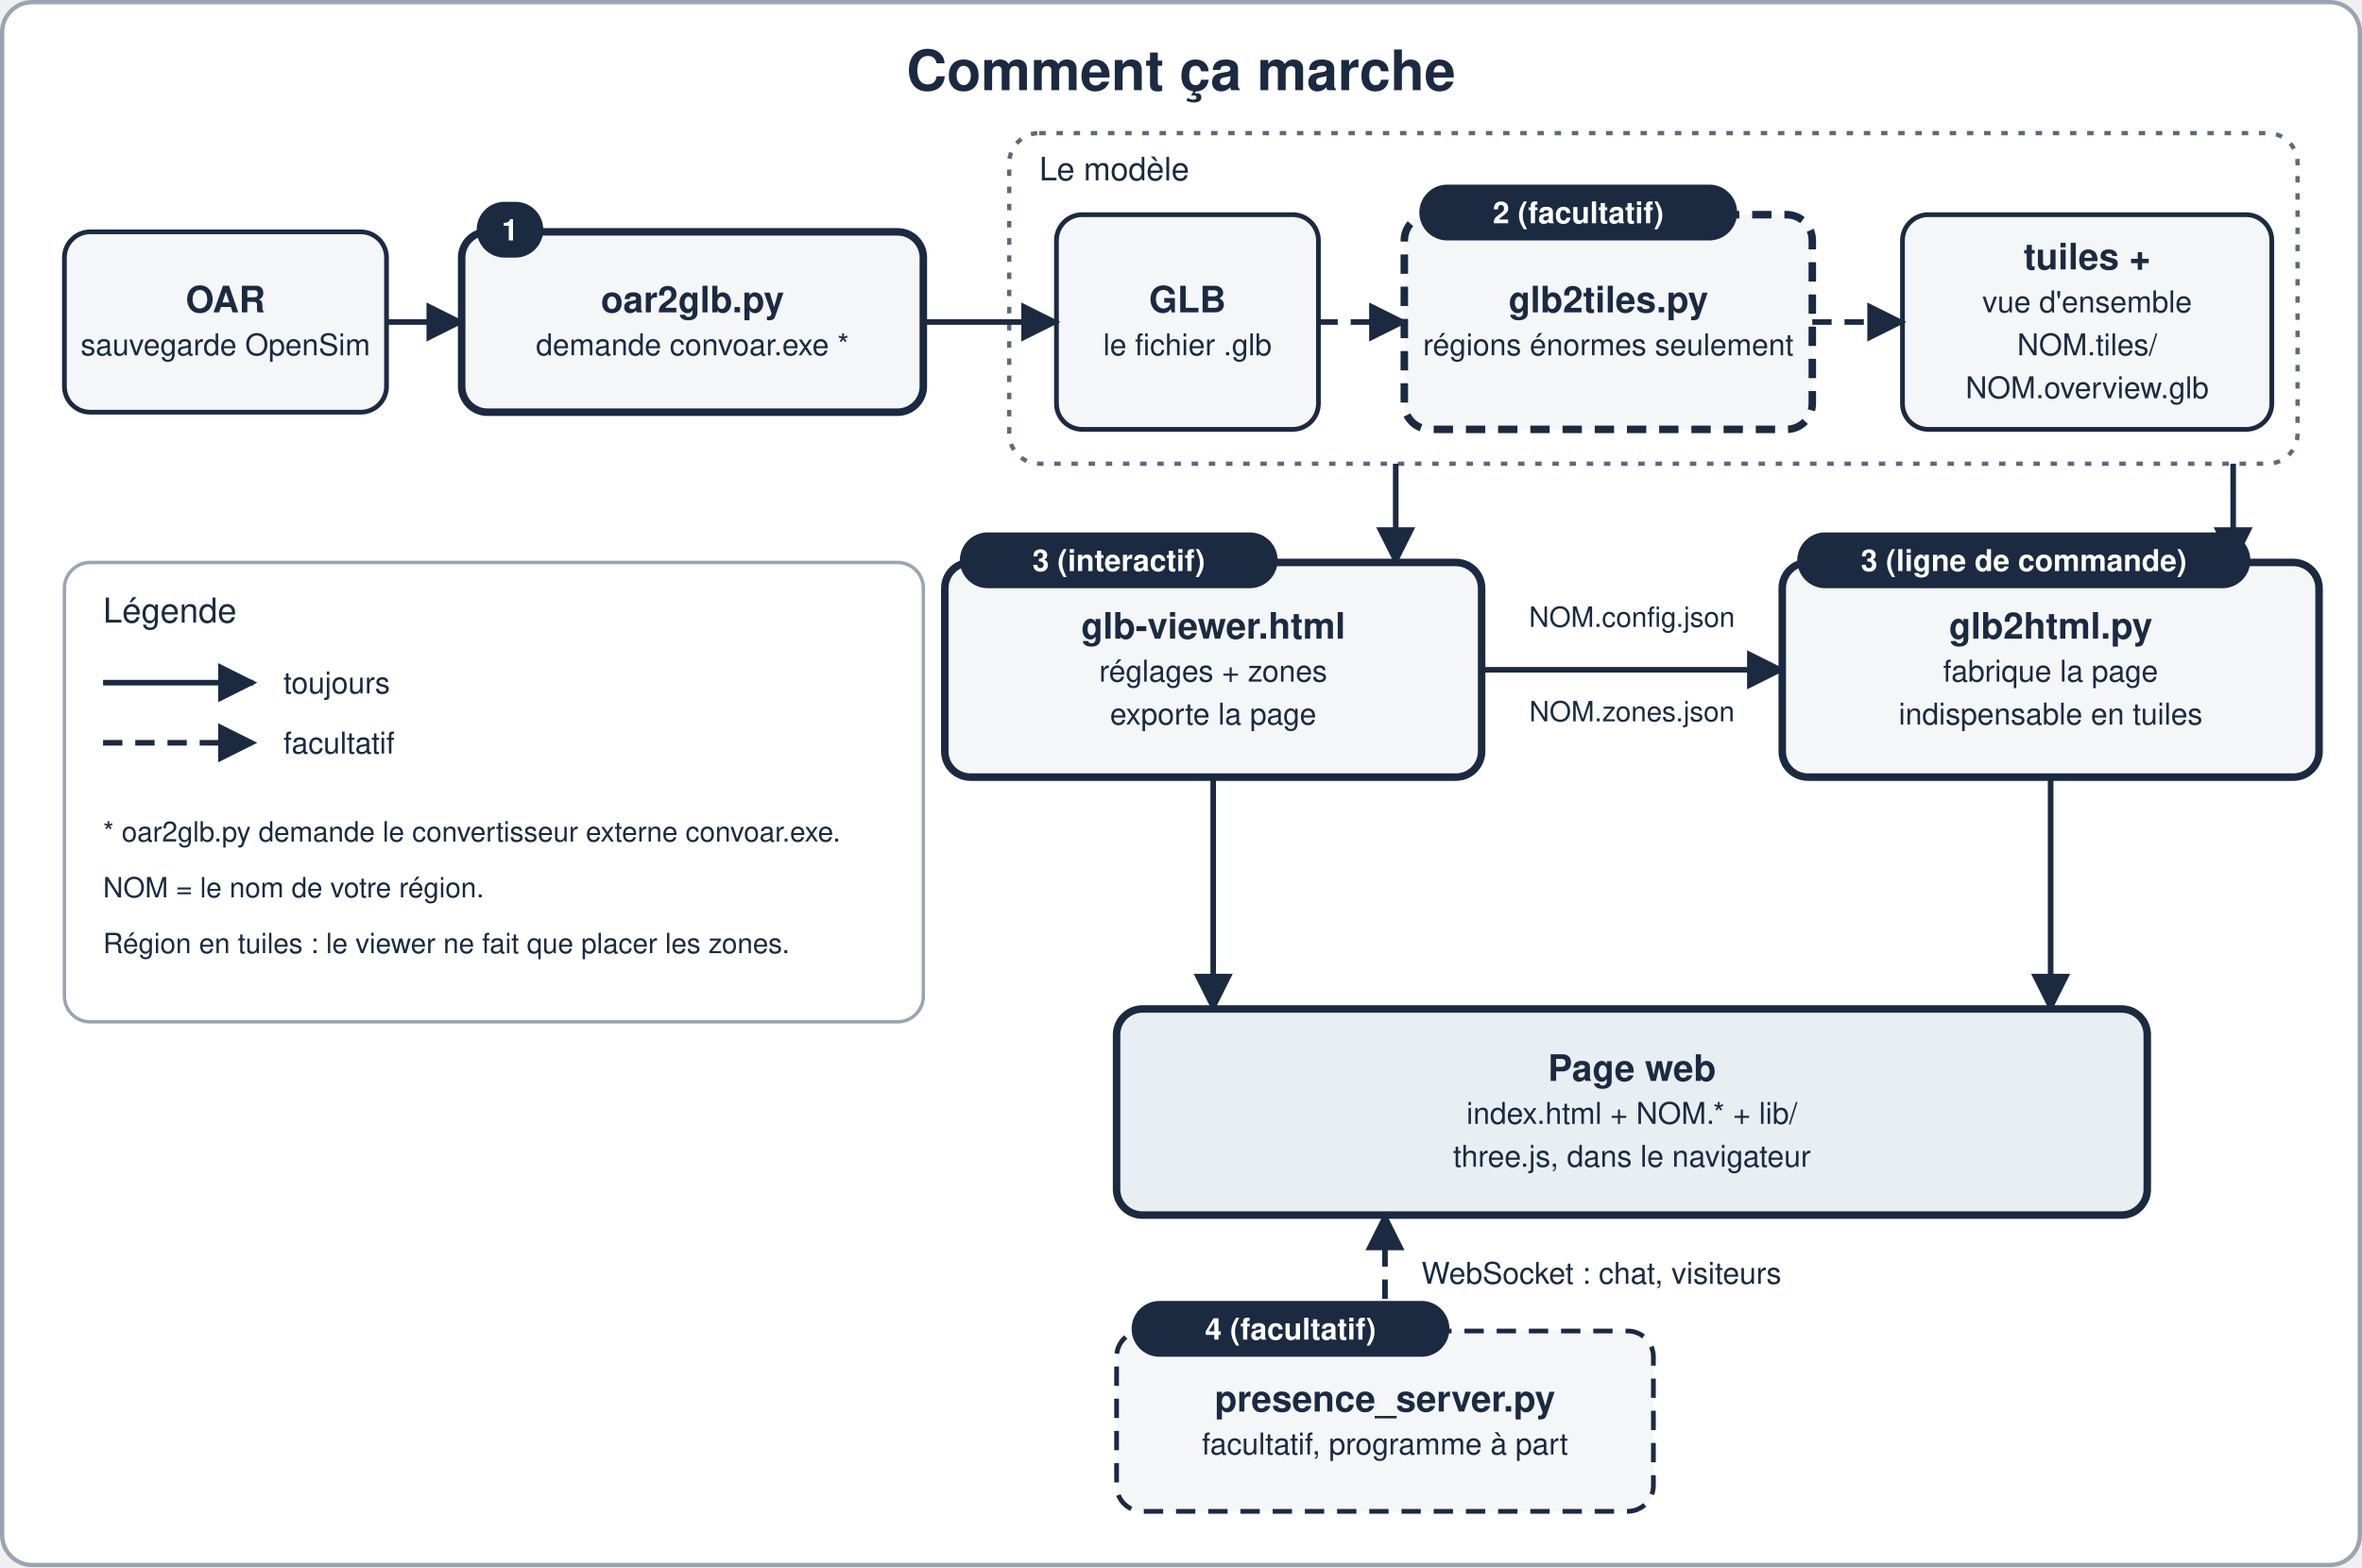
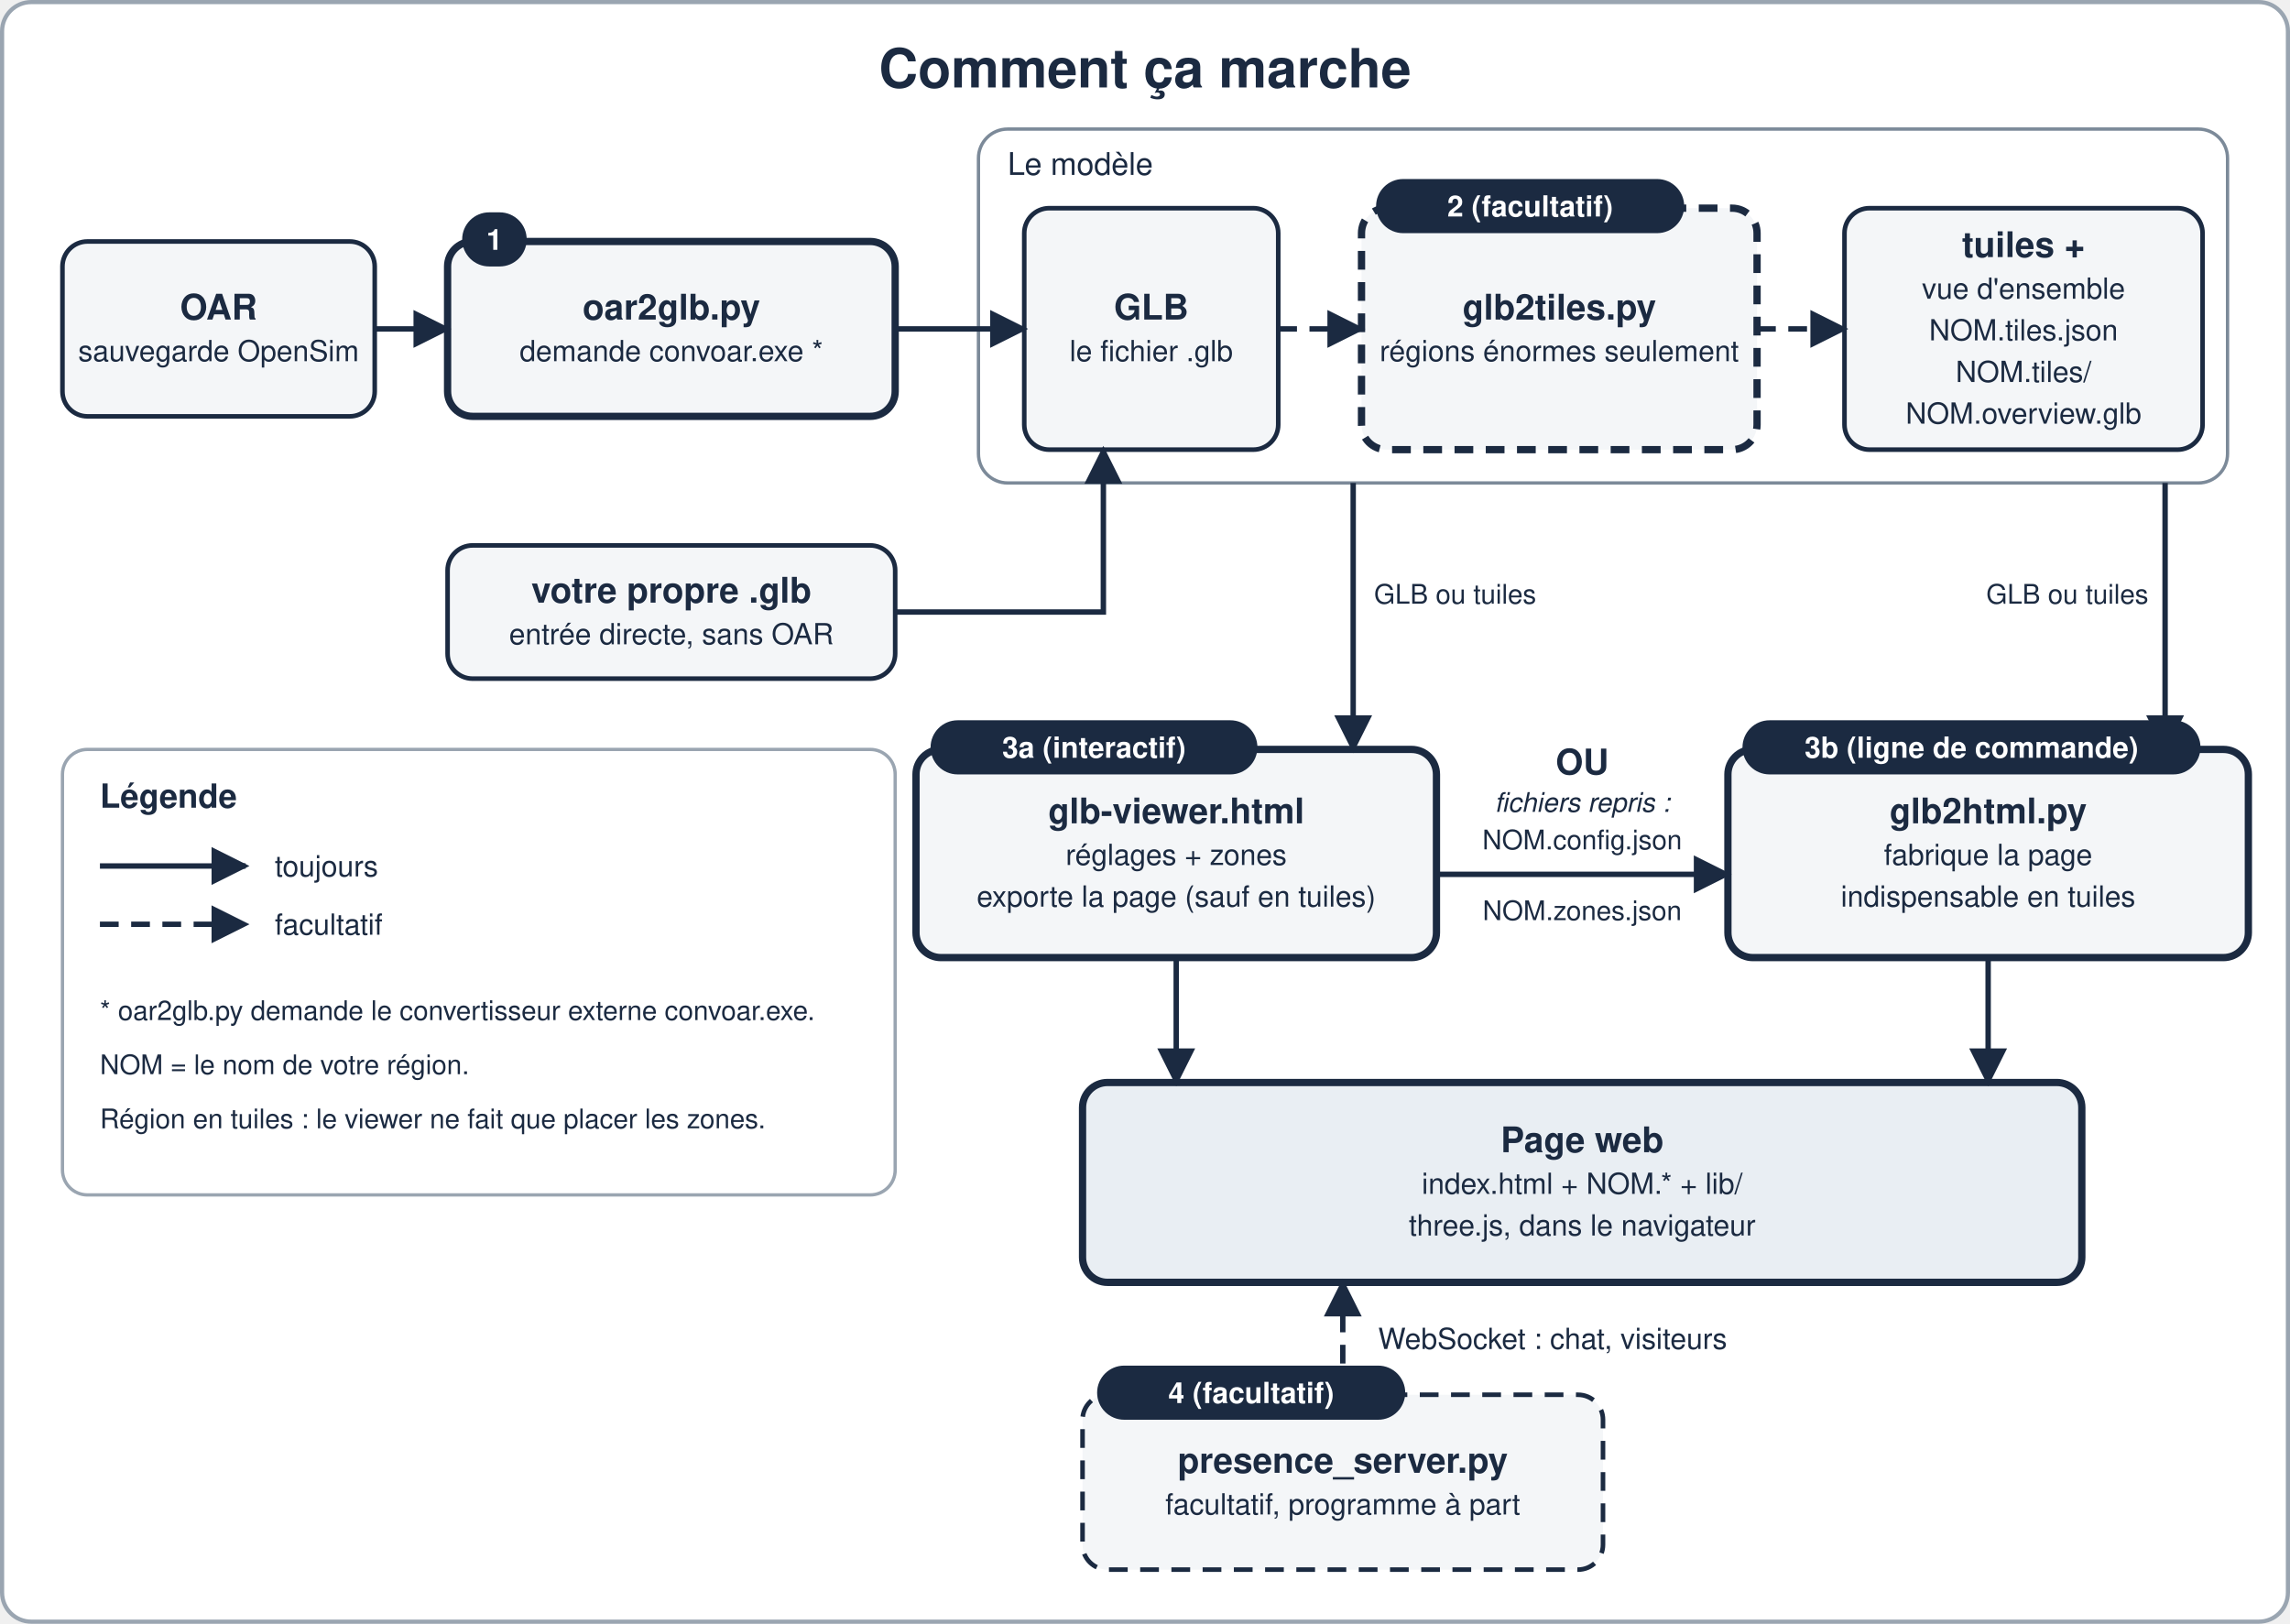
- <svg xmlns="http://www.w3.org/2000/svg" viewBox="0 0 1100 730" width="1100" height="730" role="img" aria-label="OAR vers GLB vers page web" font-family="Segoe UI, Helvetica, Arial, sans-serif">
+ <svg xmlns="http://www.w3.org/2000/svg" viewBox="0 0 1100 780" width="1100" height="780" role="img" aria-label="OAR vers GLB vers page web" font-family="Segoe UI, Helvetica, Arial, sans-serif">
  <defs>
    <marker id="a" viewBox="0 0 10 10" refX="9" refY="5" markerWidth="7" markerHeight="7" orient="auto-start-reverse">
      <path d="M0,0 L10,5 L0,10 z" fill="#1b2a41" />
    </marker>
  </defs>
-   <rect x="1" y="1" width="1098" height="728" rx="14" fill="#ffffff" stroke="#9aa5b1" stroke-width="2" />
+   <rect x="1" y="1" width="1098" height="778" rx="14" fill="#ffffff" stroke="#9aa5b1" stroke-width="2" />
  <text x="550.0" y="42" text-anchor="middle" font-size="26" font-weight="700" fill="#1b2a41">Comment ça marche</text>
-   <rect x="30" y="108" width="150" height="84" rx="12" fill="#f4f6f8" stroke="#1b2a41" stroke-width="2.2" />
-   <text x="105.0" y="145.5" text-anchor="middle" font-size="17" font-weight="700" fill="#1b2a41">OAR</text>
-   <text x="105.0" y="165.5" text-anchor="middle" font-size="14" font-weight="400" fill="#1b2a41">sauvegarde OpenSim</text>
-   <rect x="215" y="108" width="215" height="84" rx="12" fill="#f4f6f8" stroke="#1b2a41" stroke-width="3.5" />
-   <text x="322.5" y="145.5" text-anchor="middle" font-size="17" font-weight="700" fill="#1b2a41">oar2glb.py</text>
-   <text x="322.5" y="165.5" text-anchor="middle" font-size="14" font-weight="400" fill="#1b2a41">demande convoar.exe *</text>
-   <rect x="222" y="94" width="31" height="26" rx="13" fill="#1b2a41" />
-   <text x="237.5" y="112" text-anchor="middle" font-size="14" font-weight="700" fill="#ffffff">1</text>
-   <rect x="470" y="62" width="600" height="154" rx="14" fill="none" stroke="#5b6b7d" stroke-width="2" stroke-dasharray="3 5" />
-   <text x="484" y="84" text-anchor="start" font-size="15" fill="#1b2a41">Le modèle</text>
-   <rect x="492" y="100" width="122" height="100" rx="12" fill="#f4f6f8" stroke="#1b2a41" stroke-width="2.2" />
-   <text x="553.0" y="145.5" text-anchor="middle" font-size="17" font-weight="700" fill="#1b2a41">GLB</text>
-   <text x="553.0" y="165.5" text-anchor="middle" font-size="14" font-weight="400" fill="#1b2a41">le fichier .glb</text>
-   <rect x="654" y="100" width="190" height="100" rx="12" fill="#f4f6f8" stroke="#1b2a41" stroke-width="3.5" stroke-dasharray="9 6" />
-   <text x="749.0" y="145.5" text-anchor="middle" font-size="17" font-weight="700" fill="#1b2a41">glb2tiles.py</text>
-   <text x="749.0" y="165.5" text-anchor="middle" font-size="14" font-weight="400" fill="#1b2a41">régions énormes seulement</text>
+   <rect x="30" y="116" width="150" height="84" rx="12" fill="#f4f6f8" stroke="#1b2a41" stroke-width="2.2" />
+   <text x="105.0" y="153.5" text-anchor="middle" font-size="17" font-weight="700" fill="#1b2a41">OAR</text>
+   <text x="105.0" y="173.5" text-anchor="middle" font-size="14" font-weight="400" fill="#1b2a41">sauvegarde OpenSim</text>
+   <rect x="215" y="116" width="215" height="84" rx="12" fill="#f4f6f8" stroke="#1b2a41" stroke-width="3.5" />
+   <text x="322.5" y="153.5" text-anchor="middle" font-size="17" font-weight="700" fill="#1b2a41">oar2glb.py</text>
+   <text x="322.5" y="173.5" text-anchor="middle" font-size="14" font-weight="400" fill="#1b2a41">demande convoar.exe *</text>
+   <rect x="222" y="102" width="31" height="26" rx="13" fill="#1b2a41" />
+   <text x="237.5" y="120" text-anchor="middle" font-size="14" font-weight="700" fill="#ffffff">1</text>
+   <rect x="470" y="62" width="600" height="170" rx="14" fill="none" stroke="#7c8a99" stroke-width="1.6" />
+   <text x="484" y="84" text-anchor="start" font-size="15" font-weight="400" font-style="normal" fill="#1b2a41">Le modèle</text>
+   <rect x="492" y="100" width="122" height="116" rx="12" fill="#f4f6f8" stroke="#1b2a41" stroke-width="2.2" />
+   <text x="553.0" y="153.5" text-anchor="middle" font-size="17" font-weight="700" fill="#1b2a41">GLB</text>
+   <text x="553.0" y="173.5" text-anchor="middle" font-size="14" font-weight="400" fill="#1b2a41">le fichier .glb</text>
+   <rect x="654" y="100" width="190" height="116" rx="12" fill="#f4f6f8" stroke="#1b2a41" stroke-width="3.5" stroke-dasharray="9 6" />
+   <text x="749.0" y="153.5" text-anchor="middle" font-size="17" font-weight="700" fill="#1b2a41">glb2tiles.py</text>
+   <text x="749.0" y="173.5" text-anchor="middle" font-size="14" font-weight="400" fill="#1b2a41">régions énormes seulement</text>
  <rect x="661" y="86" width="148" height="26" rx="13" fill="#1b2a41" />
  <text x="735.0" y="104" text-anchor="middle" font-size="14" font-weight="700" fill="#ffffff">2 (facultatif)</text>
-   <rect x="886" y="100" width="172" height="100" rx="12" fill="#f4f6f8" stroke="#1b2a41" stroke-width="2.2" />
-   <text x="972.0" y="125.5" text-anchor="middle" font-size="17" font-weight="700" fill="#1b2a41">tuiles +</text>
-   <text x="972.0" y="145.5" text-anchor="middle" font-size="14" font-weight="400" fill="#1b2a41">vue d'ensemble</text>
-   <text x="972.0" y="165.5" text-anchor="middle" font-size="14" font-weight="400" fill="#1b2a41">NOM.tiles/</text>
-   <text x="972.0" y="185.5" text-anchor="middle" font-size="14" font-weight="400" fill="#1b2a41">NOM.overview.glb</text>
-   <polyline points="180,150 215,150" fill="none" stroke="#1b2a41" stroke-width="2.6" marker-end="url(#a)" />
-   <polyline points="430,150 492,150" fill="none" stroke="#1b2a41" stroke-width="2.6" marker-end="url(#a)" />
-   <polyline points="614,150 654,150" fill="none" stroke="#1b2a41" stroke-width="2.6" stroke-dasharray="9 6" marker-end="url(#a)" />
-   <polyline points="844,150 886,150" fill="none" stroke="#1b2a41" stroke-width="2.6" stroke-dasharray="9 6" marker-end="url(#a)" />
-   <rect x="440" y="262" width="250" height="100" rx="12" fill="#f4f6f8" stroke="#1b2a41" stroke-width="3.5" />
-   <text x="565.0" y="297.5" text-anchor="middle" font-size="17" font-weight="700" fill="#1b2a41">glb-viewer.html</text>
-   <text x="565.0" y="317.5" text-anchor="middle" font-size="14" font-weight="400" fill="#1b2a41">réglages + zones</text>
-   <text x="565.0" y="337.5" text-anchor="middle" font-size="14" font-weight="400" fill="#1b2a41">exporte la page</text>
-   <rect x="447" y="248" width="148" height="26" rx="13" fill="#1b2a41" />
-   <text x="521.0" y="266" text-anchor="middle" font-size="14" font-weight="700" fill="#ffffff">3 (interactif)</text>
-   <rect x="830" y="262" width="250" height="100" rx="12" fill="#f4f6f8" stroke="#1b2a41" stroke-width="3.5" />
-   <text x="955.0" y="297.5" text-anchor="middle" font-size="17" font-weight="700" fill="#1b2a41">glb2html.py</text>
-   <text x="955.0" y="317.5" text-anchor="middle" font-size="14" font-weight="400" fill="#1b2a41">fabrique la page</text>
-   <text x="955.0" y="337.5" text-anchor="middle" font-size="14" font-weight="400" fill="#1b2a41">indispensable en tuiles</text>
-   <rect x="837" y="248" width="211" height="26" rx="13" fill="#1b2a41" />
-   <text x="942.5" y="266" text-anchor="middle" font-size="14" font-weight="700" fill="#ffffff">3 (ligne de commande)</text>
-   <polyline points="650,216 650,262" fill="none" stroke="#1b2a41" stroke-width="2.6" marker-end="url(#a)" />
-   <polyline points="1040,216 1040,262" fill="none" stroke="#1b2a41" stroke-width="2.6" marker-end="url(#a)" />
-   <polyline points="690,312 830,312" fill="none" stroke="#1b2a41" stroke-width="2.6" marker-end="url(#a)" />
-   <text x="760" y="292" text-anchor="middle" font-size="13" fill="#1b2a41">NOM.config.json</text>
-   <text x="760" y="336" text-anchor="middle" font-size="13" fill="#1b2a41">NOM.zones.json</text>
-   <rect x="520" y="470" width="480" height="96" rx="12" fill="#e9eef3" stroke="#1b2a41" stroke-width="3.5" />
-   <text x="760.0" y="503.5" text-anchor="middle" font-size="17" font-weight="700" fill="#1b2a41">Page web</text>
-   <text x="760.0" y="523.5" text-anchor="middle" font-size="14" font-weight="400" fill="#1b2a41">index.html + NOM.* + lib/</text>
-   <text x="760.0" y="543.5" text-anchor="middle" font-size="14" font-weight="400" fill="#1b2a41">three.js, dans le navigateur</text>
-   <polyline points="565,362 565,470" fill="none" stroke="#1b2a41" stroke-width="2.6" marker-end="url(#a)" />
-   <polyline points="955,362 955,470" fill="none" stroke="#1b2a41" stroke-width="2.6" marker-end="url(#a)" />
-   <rect x="520" y="620" width="250" height="84" rx="12" fill="#f4f6f8" stroke="#1b2a41" stroke-width="2.2" stroke-dasharray="9 6" />
-   <text x="645.0" y="657.5" text-anchor="middle" font-size="17" font-weight="700" fill="#1b2a41">presence_server.py</text>
-   <text x="645.0" y="677.5" text-anchor="middle" font-size="14" font-weight="400" fill="#1b2a41">facultatif, programme à part</text>
-   <rect x="527" y="606" width="148" height="26" rx="13" fill="#1b2a41" />
-   <text x="601.0" y="624" text-anchor="middle" font-size="14" font-weight="700" fill="#ffffff">4 (facultatif)</text>
-   <polyline points="645,620 645,566" fill="none" stroke="#1b2a41" stroke-width="2.6" stroke-dasharray="9 6" marker-end="url(#a)" />
-   <text x="662" y="598" text-anchor="start" font-size="14" fill="#1b2a41">WebSocket : chat, visiteurs</text>
-   <rect x="30" y="262" width="400" height="214" rx="12" fill="#ffffff" stroke="#9aa5b1" stroke-width="1.6" />
-   <text x="48" y="290" text-anchor="start" font-size="16" fill="#1b2a41">Légende</text>
-   <text x="48" y="290" font-size="16" font-weight="700" fill="#1b2a41" opacity="0">.</text>
-   <line x1="48" y1="318" x2="118" y2="318" stroke="#1b2a41" stroke-width="2.6" marker-end="url(#a)" />
-   <text x="132" y="323" text-anchor="start" font-size="14" fill="#1b2a41">toujours</text>
-   <line x1="48" y1="346" x2="118" y2="346" stroke="#1b2a41" stroke-width="2.6" stroke-dasharray="9 6" marker-end="url(#a)" />
-   <text x="132" y="351" text-anchor="start" font-size="14" fill="#1b2a41">facultatif</text>
-   <text x="48" y="392" text-anchor="start" font-size="13" fill="#1b2a41">* oar2glb.py demande le convertisseur externe convoar.exe.</text>
-   <text x="48" y="418" text-anchor="start" font-size="13" fill="#1b2a41">NOM = le nom de votre région.</text>
-   <text x="48" y="444" text-anchor="start" font-size="13" fill="#1b2a41">Région en tuiles : le viewer ne fait que placer les zones.</text>
+   <rect x="886" y="100" width="172" height="116" rx="12" fill="#f4f6f8" stroke="#1b2a41" stroke-width="2.2" />
+   <text x="972.0" y="123.5" text-anchor="middle" font-size="17" font-weight="700" fill="#1b2a41">tuiles +</text>
+   <text x="972.0" y="143.5" text-anchor="middle" font-size="14" font-weight="400" fill="#1b2a41">vue d'ensemble</text>
+   <text x="972.0" y="163.5" text-anchor="middle" font-size="14" font-weight="400" fill="#1b2a41">NOM.tiles.json</text>
+   <text x="972.0" y="183.5" text-anchor="middle" font-size="14" font-weight="400" fill="#1b2a41">NOM.tiles/</text>
+   <text x="972.0" y="203.5" text-anchor="middle" font-size="14" font-weight="400" fill="#1b2a41">NOM.overview.glb</text>
+   <polyline points="180,158 215,158" fill="none" stroke="#1b2a41" stroke-width="2.6" marker-end="url(#a)" />
+   <polyline points="430,158 492,158" fill="none" stroke="#1b2a41" stroke-width="2.6" marker-end="url(#a)" />
+   <polyline points="614,158 654,158" fill="none" stroke="#1b2a41" stroke-width="2.6" stroke-dasharray="9 6" marker-end="url(#a)" />
+   <polyline points="844,158 886,158" fill="none" stroke="#1b2a41" stroke-width="2.6" stroke-dasharray="9 6" marker-end="url(#a)" />
+   <rect x="215" y="262" width="215" height="64" rx="12" fill="#f4f6f8" stroke="#1b2a41" stroke-width="2.2" />
+   <text x="322.5" y="289.5" text-anchor="middle" font-size="17" font-weight="700" fill="#1b2a41">votre propre .glb</text>
+   <text x="322.5" y="309.5" text-anchor="middle" font-size="14" font-weight="400" fill="#1b2a41">entrée directe, sans OAR</text>
+   <polyline points="430,294 530,294 530,216" fill="none" stroke="#1b2a41" stroke-width="2.6" marker-end="url(#a)" />
+   <rect x="440" y="360" width="250" height="100" rx="12" fill="#f4f6f8" stroke="#1b2a41" stroke-width="3.5" />
+   <text x="565.0" y="395.5" text-anchor="middle" font-size="17" font-weight="700" fill="#1b2a41">glb-viewer.html</text>
+   <text x="565.0" y="415.5" text-anchor="middle" font-size="14" font-weight="400" fill="#1b2a41">réglages + zones</text>
+   <text x="565.0" y="435.5" text-anchor="middle" font-size="14" font-weight="400" fill="#1b2a41">exporte la page (sauf en tuiles)</text>
+   <rect x="447" y="346" width="157" height="26" rx="13" fill="#1b2a41" />
+   <text x="525.5" y="364" text-anchor="middle" font-size="14" font-weight="700" fill="#ffffff">3a (interactif)</text>
+   <rect x="830" y="360" width="250" height="100" rx="12" fill="#f4f6f8" stroke="#1b2a41" stroke-width="3.5" />
+   <text x="955.0" y="395.5" text-anchor="middle" font-size="17" font-weight="700" fill="#1b2a41">glb2html.py</text>
+   <text x="955.0" y="415.5" text-anchor="middle" font-size="14" font-weight="400" fill="#1b2a41">fabrique la page</text>
+   <text x="955.0" y="435.5" text-anchor="middle" font-size="14" font-weight="400" fill="#1b2a41">indispensable en tuiles</text>
+   <rect x="837" y="346" width="220" height="26" rx="13" fill="#1b2a41" />
+   <text x="947.0" y="364" text-anchor="middle" font-size="14" font-weight="700" fill="#ffffff">3b (ligne de commande)</text>
+   <polyline points="650,232 650,360" fill="none" stroke="#1b2a41" stroke-width="2.6" marker-end="url(#a)" />
+   <polyline points="1040,232 1040,360" fill="none" stroke="#1b2a41" stroke-width="2.6" marker-end="url(#a)" />
+   <text x="660" y="290" text-anchor="start" font-size="13" font-weight="400" font-style="normal" fill="#1b2a41">GLB ou tuiles</text>
+   <text x="1032" y="290" text-anchor="end" font-size="13" font-weight="400" font-style="normal" fill="#1b2a41">GLB ou tuiles</text>
+   <polyline points="690,420 830,420" fill="none" stroke="#1b2a41" stroke-width="2.6" marker-end="url(#a)" />
+   <text x="760" y="372" text-anchor="middle" font-size="17" font-weight="700" font-style="normal" fill="#1b2a41">OU</text>
+   <text x="760" y="390" text-anchor="middle" font-size="13" font-weight="400" font-style="italic" fill="#1b2a41">fichiers repris :</text>
+   <text x="760" y="408" text-anchor="middle" font-size="13" font-weight="400" font-style="normal" fill="#1b2a41">NOM.config.json</text>
+   <text x="760" y="442" text-anchor="middle" font-size="13" font-weight="400" font-style="normal" fill="#1b2a41">NOM.zones.json</text>
+   <rect x="520" y="520" width="480" height="96" rx="12" fill="#e9eef3" stroke="#1b2a41" stroke-width="3.5" />
+   <text x="760.0" y="553.5" text-anchor="middle" font-size="17" font-weight="700" fill="#1b2a41">Page web</text>
+   <text x="760.0" y="573.5" text-anchor="middle" font-size="14" font-weight="400" fill="#1b2a41">index.html + NOM.* + lib/</text>
+   <text x="760.0" y="593.5" text-anchor="middle" font-size="14" font-weight="400" fill="#1b2a41">three.js, dans le navigateur</text>
+   <polyline points="565,460 565,520" fill="none" stroke="#1b2a41" stroke-width="2.6" marker-end="url(#a)" />
+   <polyline points="955,460 955,520" fill="none" stroke="#1b2a41" stroke-width="2.6" marker-end="url(#a)" />
+   <rect x="520" y="670" width="250" height="84" rx="12" fill="#f4f6f8" stroke="#1b2a41" stroke-width="2.2" stroke-dasharray="9 6" />
+   <text x="645.0" y="707.5" text-anchor="middle" font-size="17" font-weight="700" fill="#1b2a41">presence_server.py</text>
+   <text x="645.0" y="727.5" text-anchor="middle" font-size="14" font-weight="400" fill="#1b2a41">facultatif, programme à part</text>
+   <rect x="527" y="656" width="148" height="26" rx="13" fill="#1b2a41" />
+   <text x="601.0" y="674" text-anchor="middle" font-size="14" font-weight="700" fill="#ffffff">4 (facultatif)</text>
+   <polyline points="645,670 645,616" fill="none" stroke="#1b2a41" stroke-width="2.6" stroke-dasharray="9 6" marker-end="url(#a)" />
+   <text x="662" y="648" text-anchor="start" font-size="14" font-weight="400" font-style="normal" fill="#1b2a41">WebSocket : chat, visiteurs</text>
+   <rect x="30" y="360" width="400" height="214" rx="12" fill="#ffffff" stroke="#9aa5b1" stroke-width="1.6" />
+   <text x="48" y="388" text-anchor="start" font-size="16" font-weight="700" font-style="normal" fill="#1b2a41">Légende</text>
+   <line x1="48" y1="416" x2="118" y2="416" stroke="#1b2a41" stroke-width="2.6" marker-end="url(#a)" />
+   <text x="132" y="421" text-anchor="start" font-size="14" font-weight="400" font-style="normal" fill="#1b2a41">toujours</text>
+   <line x1="48" y1="444" x2="118" y2="444" stroke="#1b2a41" stroke-width="2.6" stroke-dasharray="9 6" marker-end="url(#a)" />
+   <text x="132" y="449" text-anchor="start" font-size="14" font-weight="400" font-style="normal" fill="#1b2a41">facultatif</text>
+   <text x="48" y="490" text-anchor="start" font-size="13" font-weight="400" font-style="normal" fill="#1b2a41">* oar2glb.py demande le convertisseur externe convoar.exe.</text>
+   <text x="48" y="516" text-anchor="start" font-size="13" font-weight="400" font-style="normal" fill="#1b2a41">NOM = le nom de votre région.</text>
+   <text x="48" y="542" text-anchor="start" font-size="13" font-weight="400" font-style="normal" fill="#1b2a41">Région en tuiles : le viewer ne fait que placer les zones.</text>
</svg>
